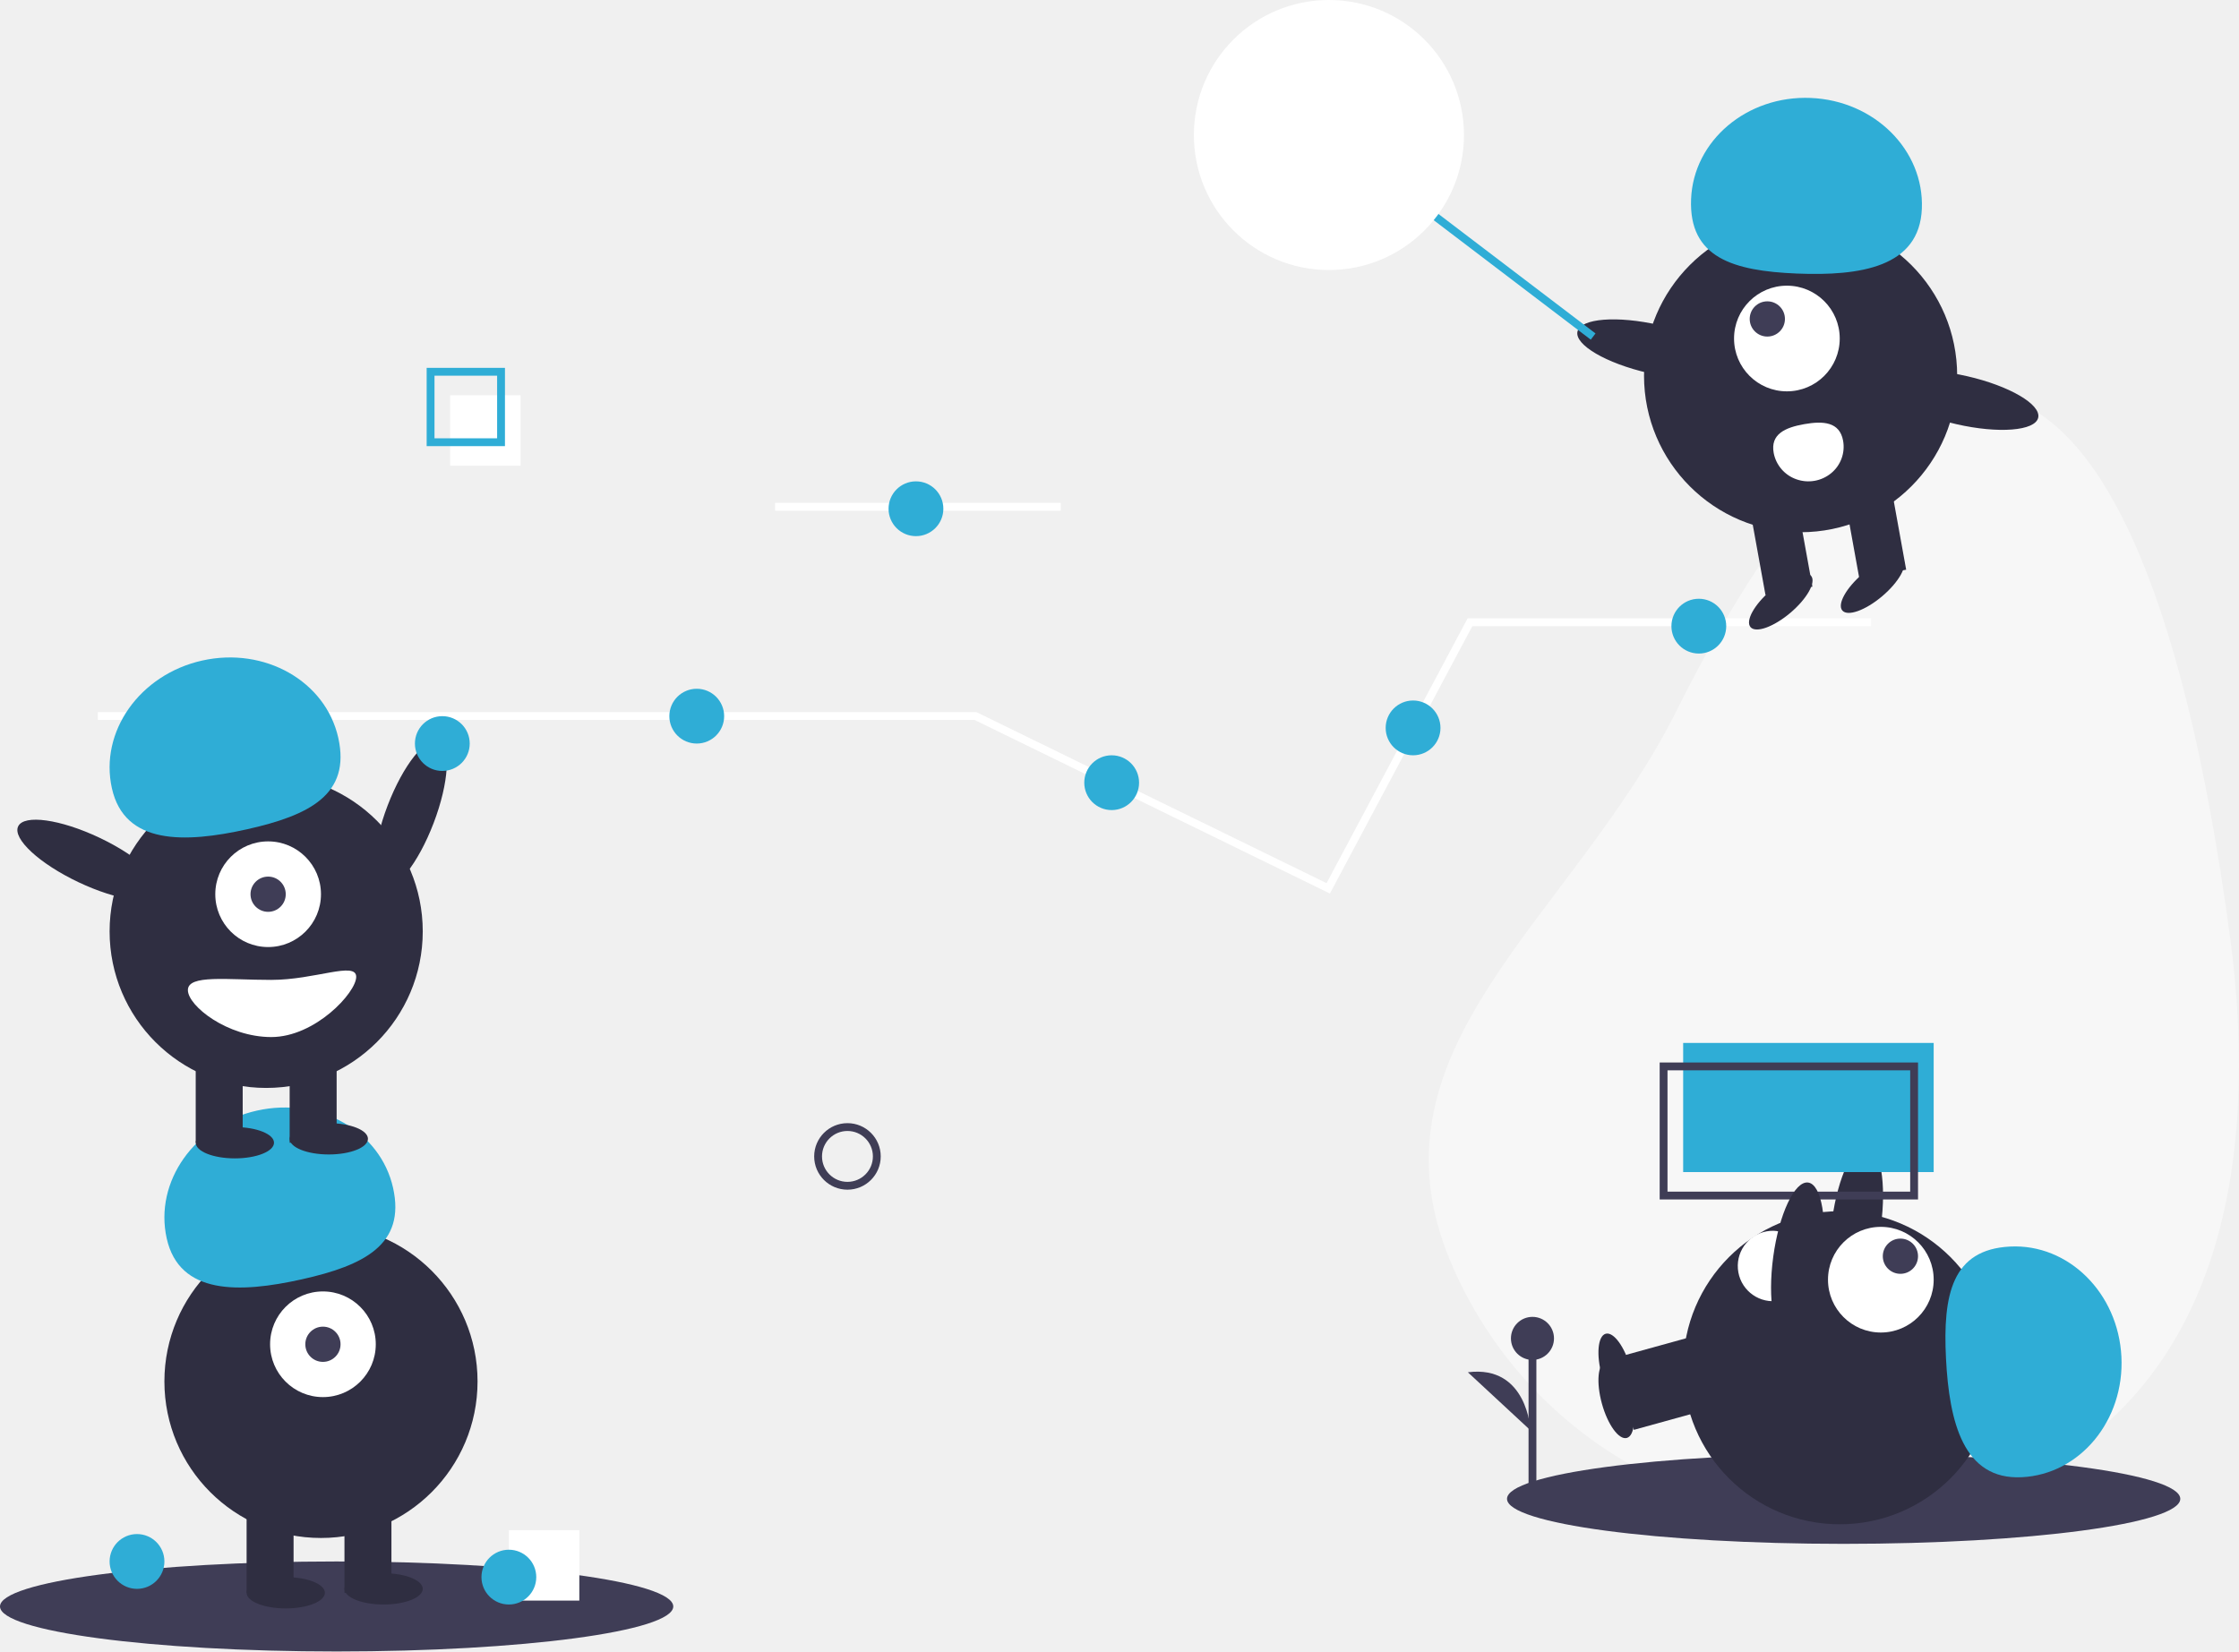
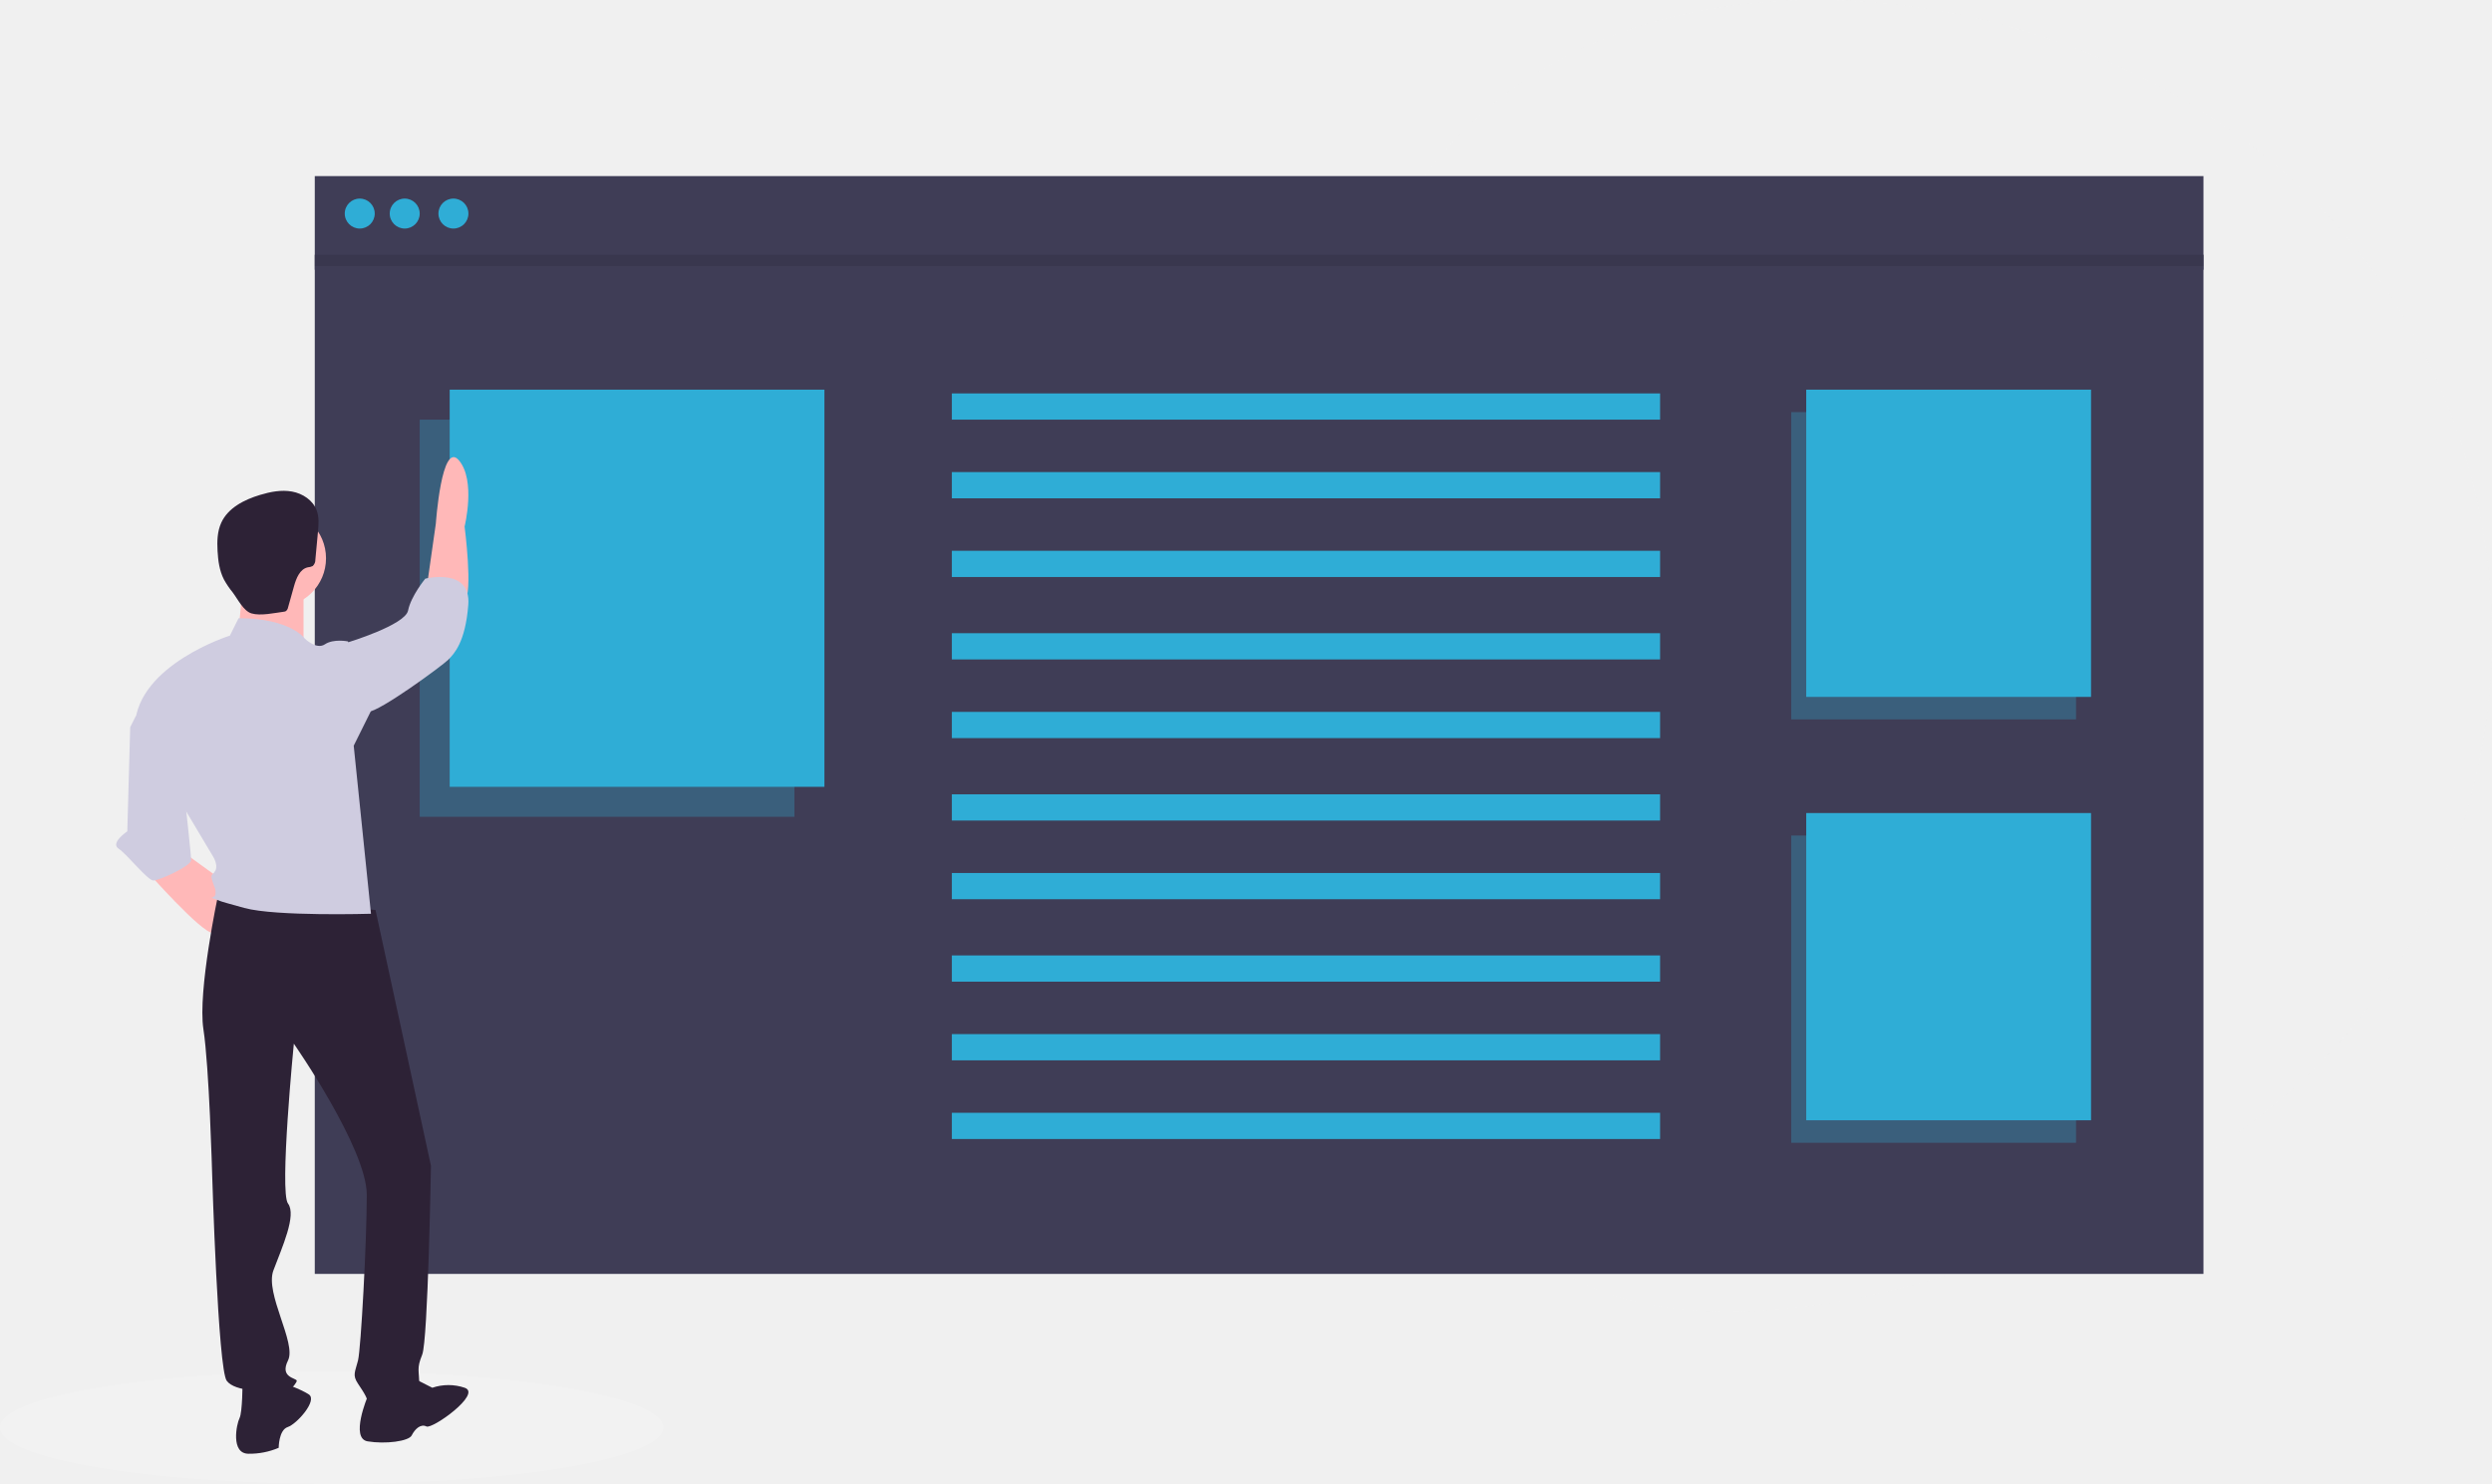
- <svg xmlns="http://www.w3.org/2000/svg" viewBox="0 0 572 422">
-   <defs>
-     <style>.a,.g,.h{fill:none;}.a{stroke:#fff;}.a,.g,.h,.i{stroke-miterlimit:10;stroke-width:2px;}.b{fill:#2f2e41;}.c,.e{fill:#fff;}.c{opacity:0.451;}.d,.i{fill:#3f3d56;}.f{fill:#2fadd6;}.g,.i{stroke:#3f3d56;}.h{stroke:#2fadd6;}</style>
-   </defs>
-   <g transform="translate(0 -0.5)">
-     <path class="a" d="M0,.5H73" transform="translate(198 129.5)" />
-     <ellipse class="b" cx="20.014" cy="6.288" rx="20.014" ry="6.288" transform="translate(91.876 225.045) rotate(-69.082)" />
-     <path class="c" d="M204.679,138.633c7.939,58.963-2.872,117.99-57.858,140.975A108.024,108.024,0,0,1,5.555,221.869C-17.477,167,36.867,134.163,63.414,80.894,117.323-27.278,180.025-44.474,204.679,138.633Z" transform="translate(365 101)" />
-     <ellipse class="d" cx="86" cy="11.5" rx="86" ry="11.5" transform="translate(385 372)" />
-     <rect class="b" width="12.166" height="21.81" transform="translate(417.405 365.871) rotate(-105.452)" />
-     <ellipse class="b" cx="3.803" cy="10.133" rx="3.803" ry="10.133" transform="translate(406.544 349.417) rotate(-15.452)" />
-     <ellipse class="b" cx="20.011" cy="6.289" rx="20.011" ry="6.289" transform="translate(465.358 331.981) rotate(-82.281)" />
-     <circle class="b" cx="40" cy="40" r="40" transform="translate(430 310)" />
-     <rect class="b" width="12.166" height="21.81" transform="translate(417.405 358.778) rotate(-105.452)" />
-     <ellipse class="b" cx="3.803" cy="10.133" rx="3.803" ry="10.133" transform="translate(406.544 342.325) rotate(-15.452)" />
-     <circle class="e" cx="13.5" cy="13.5" r="13.5" transform="translate(467 314)" />
-     <circle class="d" cx="4.5" cy="4.5" r="4.5" transform="translate(481 317)" />
-     <path class="f" d="M19.51,58.974c14.877-.738,26.27-14.531,25.449-30.808S31.41-.707,16.534.031-.678,12.345.144,28.621,4.633,59.712,19.51,58.974Z" transform="translate(497 319)" />
-     <path class="e" d="M9.676,17.97A9,9,0,0,1,8.231.028c4.93-.4,6.275,3.532,6.674,8.487S14.606,17.569,9.676,17.97Z" transform="translate(444 315)" />
-     <path class="a" d="M0,23.954H224.189l34.758,16.984L314.326,68,350.535,0H453" transform="translate(25 159.5)" />
-     <circle class="f" cx="7" cy="7" r="7" transform="translate(106 183.5)" />
-     <circle class="f" cx="7" cy="7" r="7" transform="translate(171 176.5)" />
-     <circle class="f" cx="7" cy="7" r="7" transform="translate(277 193.5)" />
-     <circle class="f" cx="7" cy="7" r="7" transform="translate(427 153.5)" />
-     <circle class="f" cx="7" cy="7" r="7" transform="translate(354 179.5)" />
-     <circle class="g" cx="7.5" cy="7.5" r="7.5" transform="translate(209 288.5)" />
-     <ellipse class="d" cx="86" cy="11.5" rx="86" ry="11.5" transform="translate(0 399.5)" />
-     <circle class="b" cx="40" cy="40" r="40" transform="translate(42 313.5)" />
-     <rect class="b" width="12" height="22" transform="translate(63 385.5)" />
-     <rect class="b" width="12" height="22" transform="translate(88 385.5)" />
-     <ellipse class="b" cx="10" cy="4" rx="10" ry="4" transform="translate(63 403.5)" />
-     <ellipse class="b" cx="10" cy="4" rx="10" ry="4" transform="translate(88 402.5)" />
-     <circle class="e" cx="13.5" cy="13.5" r="13.5" transform="translate(69 330.5)" />
-     <circle class="d" cx="4.5" cy="4.5" r="4.5" transform="translate(78 339.5)" />
-     <path class="f" d="M.591,33.449C-2.639,18.979,7.687,4.357,23.656.79S55.189,6.063,58.419,20.534,51.067,40.341,35.1,43.908,3.822,47.919.591,33.449Z" transform="translate(42 283.5)" />
-     <circle class="b" cx="40" cy="40" r="40" transform="translate(28 198.5)" />
-     <rect class="b" width="12" height="22" transform="translate(50 270.5)" />
-     <rect class="b" width="12" height="22" transform="translate(74 270.5)" />
-     <ellipse class="b" cx="10" cy="4" rx="10" ry="4" transform="translate(50 288.5)" />
-     <ellipse class="b" cx="10" cy="4" rx="10" ry="4" transform="translate(74 287.5)" />
-     <circle class="e" cx="13.5" cy="13.5" r="13.5" transform="translate(55 215.5)" />
-     <circle class="d" cx="4.5" cy="4.5" r="4.5" transform="translate(64 224.5)" />
-     <path class="f" d="M.591,33.449C-2.639,18.979,7.687,4.357,23.656.79S55.189,6.063,58.419,20.534,51.067,40.341,35.1,43.908,3.822,47.919.591,33.449Z" transform="translate(28 168.5)" />
-     <ellipse class="b" cx="6.283" cy="20.029" rx="6.283" ry="20.029" transform="translate(1.944 217.342) rotate(-64.626)" />
-     <path class="e" d="M0,5C0,9.035,10.095,17,21.3,17S43,5.644,43,1.61s-10.5.783-21.7.783S0,.967,0,5Z" transform="translate(48 248.5)" />
-     <rect class="f" width="64" height="33" transform="translate(430 267)" />
-     <rect class="g" width="64" height="33" transform="translate(425 273)" />
-     <rect class="e" width="18" height="18" transform="translate(115 101.5)" />
-     <rect class="h" width="18" height="18" transform="translate(110 95.5)" />
-     <circle class="b" cx="40" cy="40" r="40" transform="translate(420 56.5)" />
-     <rect class="b" width="12.176" height="21.787" transform="matrix(-0.984, 0.178, -0.178, -0.984, 486.972, 146.078)" />
-     <rect class="b" width="12.176" height="21.787" transform="translate(463.018 150.411) rotate(169.739)" />
-     <ellipse class="b" cx="10.139" cy="3.801" rx="10.139" ry="3.801" transform="matrix(0.763, -0.646, 0.646, 0.763, 444.747, 157.84)" />
-     <ellipse class="b" cx="10.139" cy="3.801" rx="10.139" ry="3.801" transform="matrix(0.763, -0.646, 0.646, 0.763, 468.203, 153.599)" />
-     <circle class="e" cx="13.5" cy="13.5" r="13.5" transform="translate(443 73.5)" />
-     <circle class="d" cx="4.5" cy="4.5" r="4.5" transform="translate(447 77.5)" />
-     <path class="f" d="M58.98,28.309C59.579,13.36,46.867.7,30.586.028S.622,10.933.023,25.882s10.718,18.346,27,19.016S58.381,43.258,58.98,28.309Z" transform="translate(432 25.5)" />
-     <ellipse class="b" cx="6.282" cy="20.032" rx="6.282" ry="20.032" transform="translate(401.596 91.343) rotate(-77.09)" />
-     <ellipse class="b" cx="6.282" cy="20.032" rx="6.282" ry="20.032" transform="translate(480.245 104.407) rotate(-77.09)" />
-     <path class="e" d="M17.856,4.6a8.728,8.728,0,0,1-3.042,8.307A9.152,9.152,0,0,1,5.95,14.481,8.878,8.878,0,0,1,.129,7.746c-.886-4.8,2.9-6.494,7.794-7.362S16.97-.195,17.856,4.6Z" transform="translate(453 108.5)" />
-     <path class="h" d="M0,0,46,35" transform="translate(361 51.5)" />
-     <circle class="e" cx="34.5" cy="34.5" r="34.5" transform="translate(305 0.5)" />
-     <ellipse class="b" cx="20.011" cy="6.289" rx="20.011" ry="6.289" transform="translate(450.32 341.491) rotate(-82.281)" />
-     <circle class="f" cx="7" cy="7" r="7" transform="translate(28 392.5)" />
-     <rect class="e" width="18" height="18" transform="translate(130 391.5)" />
-     <circle class="f" cx="7" cy="7" r="7" transform="translate(123 396.5)" />
-     <circle class="f" cx="7" cy="7" r="7" transform="translate(227 123.5)" />
-     <path class="i" d="M.5,38V0" transform="translate(391 343)" />
-     <circle class="d" cx="5.5" cy="5.5" r="5.5" transform="translate(386 337)" />
-     <path class="d" d="M16,15S15.256-1.794,0,.158" transform="translate(375 351)" />
+ <svg xmlns="http://www.w3.org/2000/svg" width="665px" height="396px" viewBox="0 0 665 396" version="1.1">
+   <g id="Page-1" stroke="none" stroke-width="1" fill="none" fill-rule="evenodd">
+     <g id="1.000-Book-a-Dev" transform="translate(-709, -186)" fill-rule="nonzero">
+       <g id="Group-44" transform="translate(-1162, -1553)">
+         <g id="undraw_online_page_cq94" transform="translate(1871, 1739)">
+           <path d="M602.487,40.199 C674.135,97.182 685.936,201.349 628.845,272.861 C571.754,344.374 397.875,390.584 395.742,299.17 C393.595,207.169 346.164,120.954 369.384,66.507 C405.264,-17.628 530.839,-16.785 602.487,40.199 Z" id="Path" fill="#F2F2F2" opacity="0.08" />
+           <ellipse id="Oval" fill="#FFFFFF" opacity="0.157" cx="88.5" cy="381" rx="88.5" ry="15" />
+           <rect id="Rectangle" fill="#3F3D56" x="84" y="68" width="504" height="272" />
+           <rect id="Rectangle" fill="#3F3D56" x="84" y="47" width="504" height="25" />
+           <circle id="Oval" fill="#2FADD6" cx="96" cy="57" r="4" />
+           <circle id="Oval" fill="#2FADD6" cx="108" cy="57" r="4" />
+           <circle id="Oval" fill="#2FADD6" cx="121" cy="57" r="4" />
+           <rect id="Rectangle" fill="#000000" opacity="0.1" x="84" y="68" width="504" height="3" />
+           <rect id="Rectangle" fill="#2FADD6" opacity="0.3" x="112" y="112" width="100" height="106" />
+           <rect id="Rectangle" fill="#2FADD6" x="120" y="104" width="100" height="106" />
+           <rect id="Rectangle" fill="#2FADD6" opacity="0.3" x="478" y="110" width="76" height="82" />
+           <rect id="Rectangle" fill="#2FADD6" x="482" y="104" width="76" height="82" />
+           <rect id="Rectangle" fill="#2FADD6" opacity="0.3" x="478" y="223" width="76" height="82" />
+           <rect id="Rectangle" fill="#2FADD6" x="482" y="217" width="76" height="82" />
+           <rect id="Rectangle" fill="#2FADD6" x="254" y="105" width="189" height="7" />
+           <rect id="Rectangle" fill="#2FADD6" x="254" y="126" width="189" height="7" />
+           <rect id="Rectangle" fill="#2FADD6" x="254" y="147" width="189" height="7" />
+           <rect id="Rectangle" fill="#2FADD6" x="254" y="169" width="189" height="7" />
+           <rect id="Rectangle" fill="#2FADD6" x="254" y="190" width="189" height="7" />
+           <rect id="Rectangle" fill="#2FADD6" x="254" y="212" width="189" height="7" />
+           <rect id="Rectangle" fill="#2FADD6" x="254" y="233" width="189" height="7" />
+           <rect id="Rectangle" fill="#2FADD6" x="254" y="255" width="189" height="7" />
+           <rect id="Rectangle" fill="#2FADD6" x="254" y="276" width="189" height="7" />
+           <rect id="Rectangle" fill="#2FADD6" x="254" y="297" width="189" height="7" />
+           <circle id="Oval" fill="#FFB8B8" cx="74" cy="149" r="13" />
+           <path d="M64.535,155 C64.535,155 64.535,169.25 62.182,170.833 C59.83,172.417 81,174 81,174 L81,155.792 L64.535,155 Z" id="Path" fill="#FFB8B8" />
+           <path d="M39,232.31 C39,232.31 53.71,249 56.806,249 C59.903,249 63,237.621 63,237.621 L48.29,227 L39,232.31 Z" id="Path" fill="#FFB8B8" />
+           <path d="M114,155.914 L116.302,139.761 C116.302,139.761 117.837,117.454 122.442,122.839 C127.047,128.223 123.977,140.53 123.977,140.53 C123.977,140.53 126.279,158.221 123.977,160.529 C121.674,162.837 114,155.914 114,155.914 Z" id="Path" fill="#FFB8B8" />
+           <path d="M100.209,242.878 L58.172,239 C58.172,239 52.723,264.596 54.28,274.68 C55.837,284.763 56.615,313.462 56.615,313.462 C56.615,313.462 58.172,365.43 60.507,368.533 C62.843,371.635 70.628,370.86 72.963,372.411 C75.298,373.962 79.191,369.308 79.191,368.533 C79.191,367.757 74.52,367.757 76.855,363.103 C79.191,358.449 70.628,345.263 72.963,339.058 C75.298,332.853 79.191,324.321 76.855,321.218 C74.52,318.116 78.412,278.558 78.412,278.558 C78.412,278.558 97.874,306.481 97.874,318.891 C97.874,331.302 96.317,360.001 95.538,363.103 C94.76,366.206 93.981,366.981 95.538,369.308 C97.095,371.635 98.652,373.962 97.874,374.738 C97.095,375.514 111.886,374.738 111.886,370.084 C111.886,365.43 111.108,365.43 112.665,361.552 C114.222,357.674 115,311.135 115,311.135 L100.209,242.878 Z" id="Path" fill="#2D2236" />
+           <path d="M63.659,165 L61.354,169.64 C61.354,169.64 36.768,177.373 36,193.612 L56.744,228.41 C56.744,228.41 58.28,230.73 57.512,232.277 C56.744,233.823 55.976,233.05 56.744,235.37 C57.512,237.69 57.512,236.917 57.512,238.463 C57.512,240.01 55.207,239.236 57.512,240.01 C59.817,240.783 56.744,240.01 65.195,242.33 C73.646,244.65 99,243.876 99,243.876 L94.39,199.025 L99,189.746 L92.854,171.186 C92.854,171.186 89.012,170.413 86.707,171.96 C84.402,173.506 81.329,170.413 81.329,170.413 C81.329,170.413 77.488,165 63.659,165 Z" id="Path" fill="#CFCCE0" />
+           <path d="M89,172.224 L92.826,171.451 C92.826,171.451 108.131,166.814 108.896,162.95 C109.661,159.086 113.487,154.449 113.487,154.449 C113.487,154.449 125.731,151.357 124.966,161.404 C124.2,171.451 121.139,174.543 119.609,176.089 C118.079,177.634 101.244,190 98.183,190 C95.122,190 89,172.224 89,172.224 Z" id="Path" fill="#CFCCE0" />
+           <path d="M36.294,191 L34.746,194.088 L33.972,221.877 C33.972,221.877 29.328,224.965 31.65,226.509 C33.972,228.053 39.39,235 40.938,235 C42.486,235 51,231.14 51,229.596 C51,228.053 49.452,214.158 49.452,214.158 L36.294,191 Z" id="Path" fill="#CFCCE0" />
+           <path d="M64.72,369 C64.72,369 64.72,376.916 63.916,378.499 C63.112,380.082 61.503,387.998 66.328,387.998 C69.092,388.037 71.834,387.497 74.37,386.415 C74.37,386.415 74.37,381.665 76.782,380.874 C79.195,380.082 84.824,373.75 82.412,372.166 C79.999,370.583 75.174,369 75.174,369 L64.72,369 Z" id="Path" fill="#2D2236" />
+           <path d="M98.093,372.768 C98.093,372.768 93.383,383.894 98.093,384.688 C102.803,385.483 109.083,384.688 109.868,383.099 C110.653,381.51 112.223,379.92 113.793,380.715 C115.363,381.51 128.708,371.973 123.998,370.384 C121.197,369.434 118.165,369.434 115.363,370.384 L110.653,368 L98.093,372.768 Z" id="Path" fill="#2D2236" />
+           <path d="M75.667,163.278 C75.885,163.265 76.099,163.205 76.294,163.104 C76.607,162.85 76.816,162.487 76.878,162.087 L78.451,156.479 C79.048,154.351 80.007,151.865 82.159,151.415 C82.61,151.385 83.051,151.267 83.457,151.068 C83.934,150.616 84.192,149.977 84.162,149.318 L84.836,142.069 C85.019,140.11 85.192,138.072 84.512,136.226 C83.51,133.503 80.762,131.711 77.922,131.195 C75.082,130.68 72.156,131.256 69.392,132.09 C65.198,133.354 60.856,135.529 59.034,139.534 C57.979,141.853 57.914,144.496 58.055,147.042 C58.2,149.664 58.563,152.336 59.76,154.669 C60.426,155.875 61.199,157.018 62.069,158.083 C63.37,159.777 64.965,163.088 67.117,163.72 C69.544,164.432 73.208,163.6 75.667,163.278 Z" id="Path" fill="#2D2236" />
+         </g>
+       </g>
+     </g>
  </g>
</svg>
